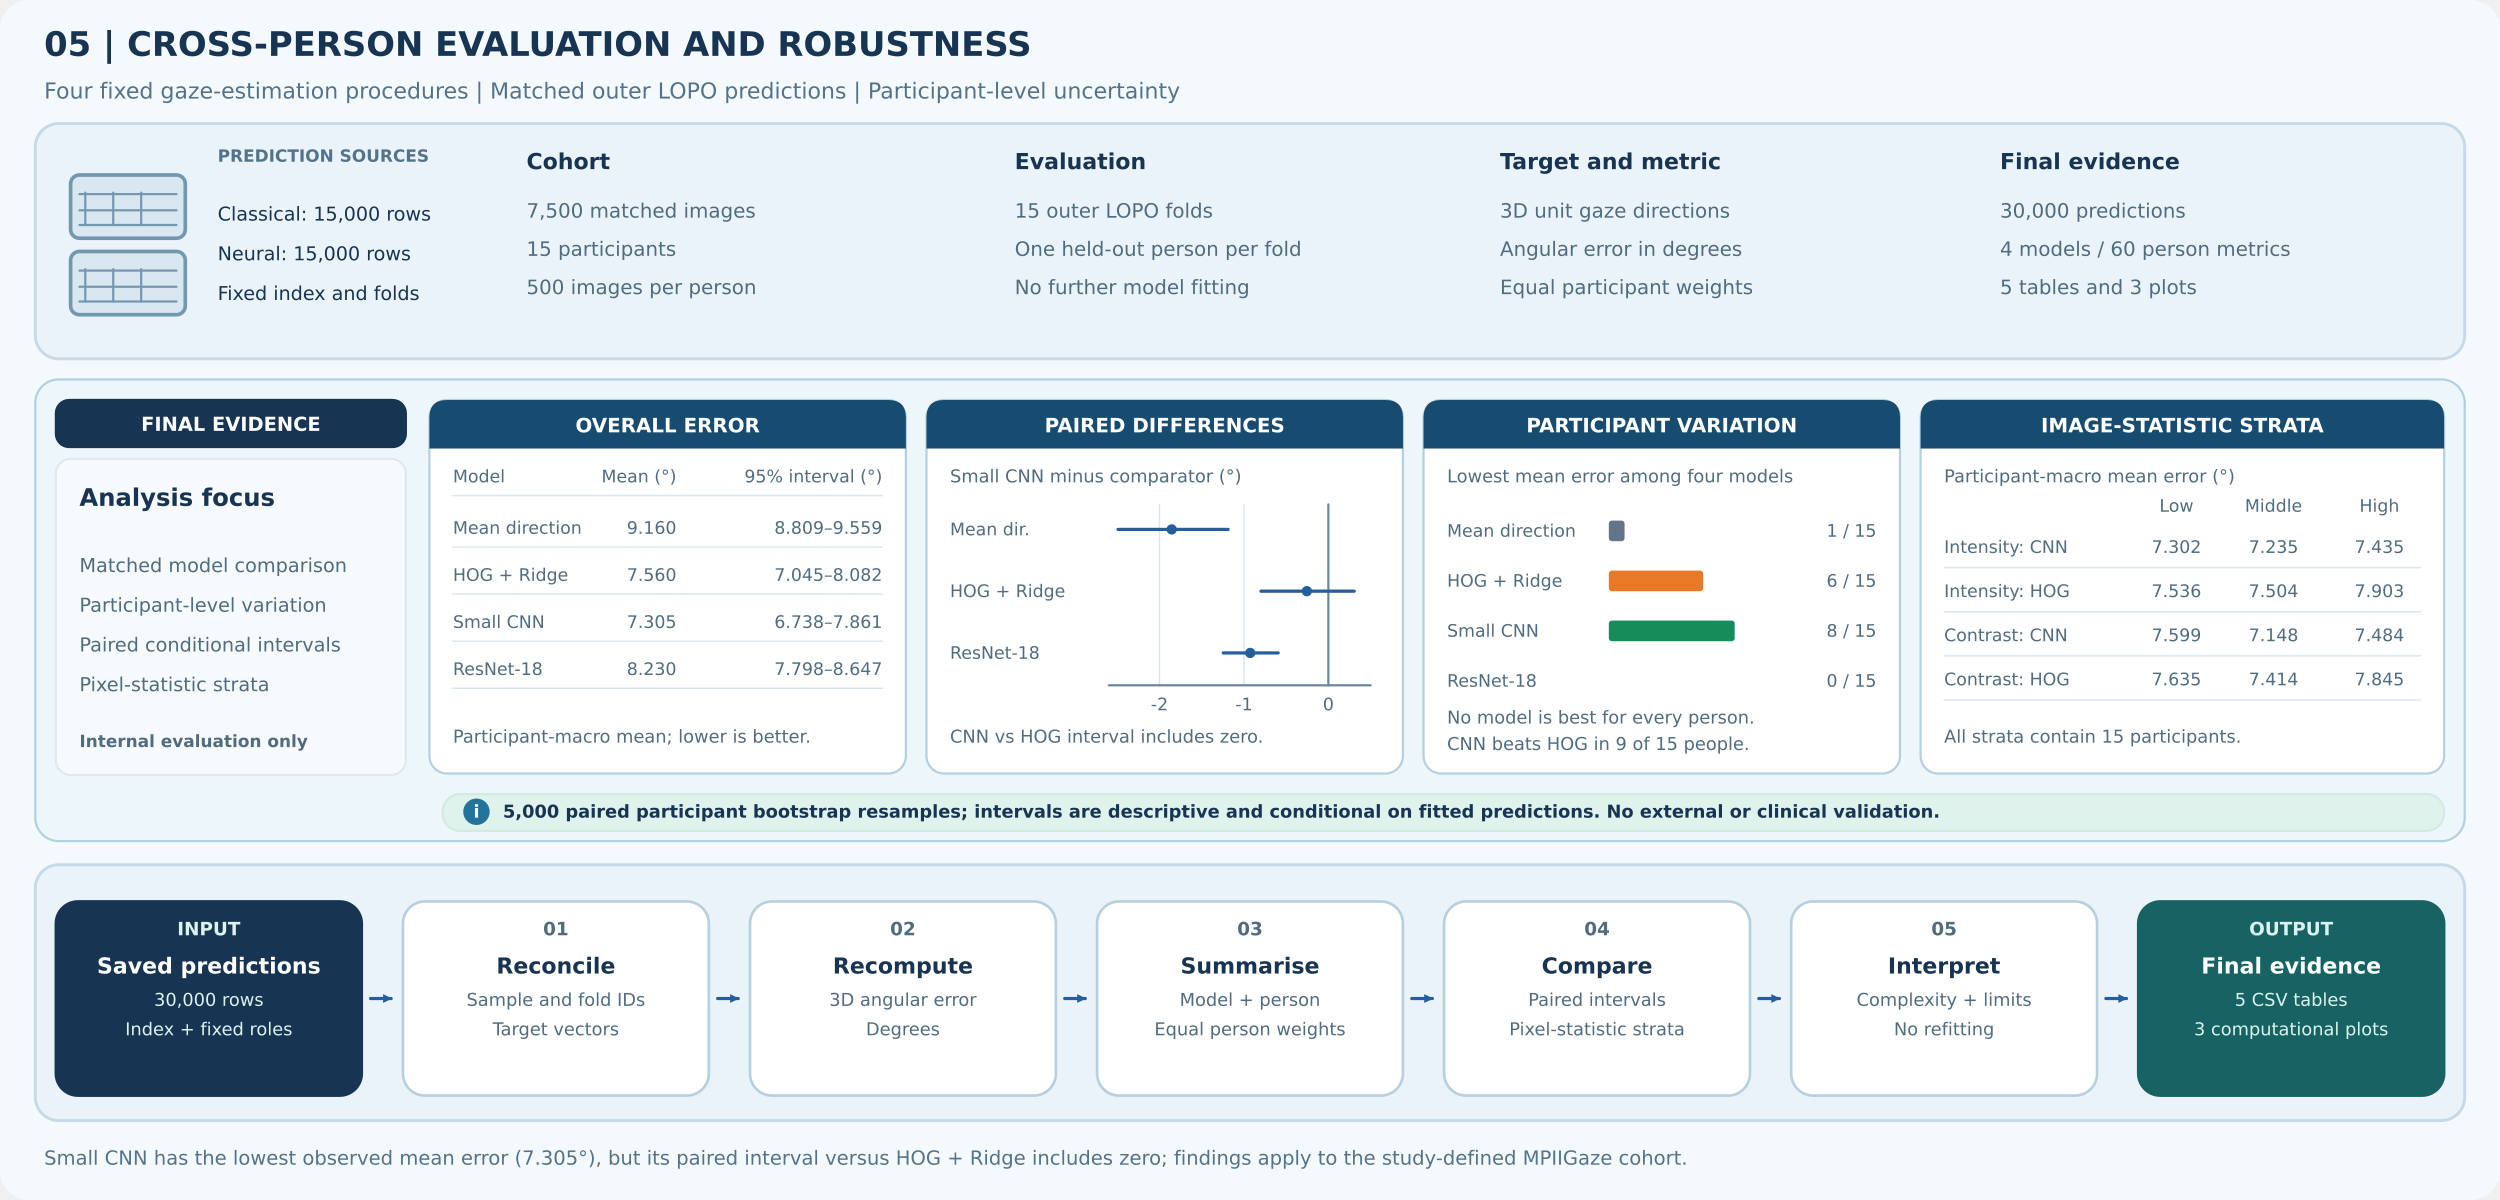
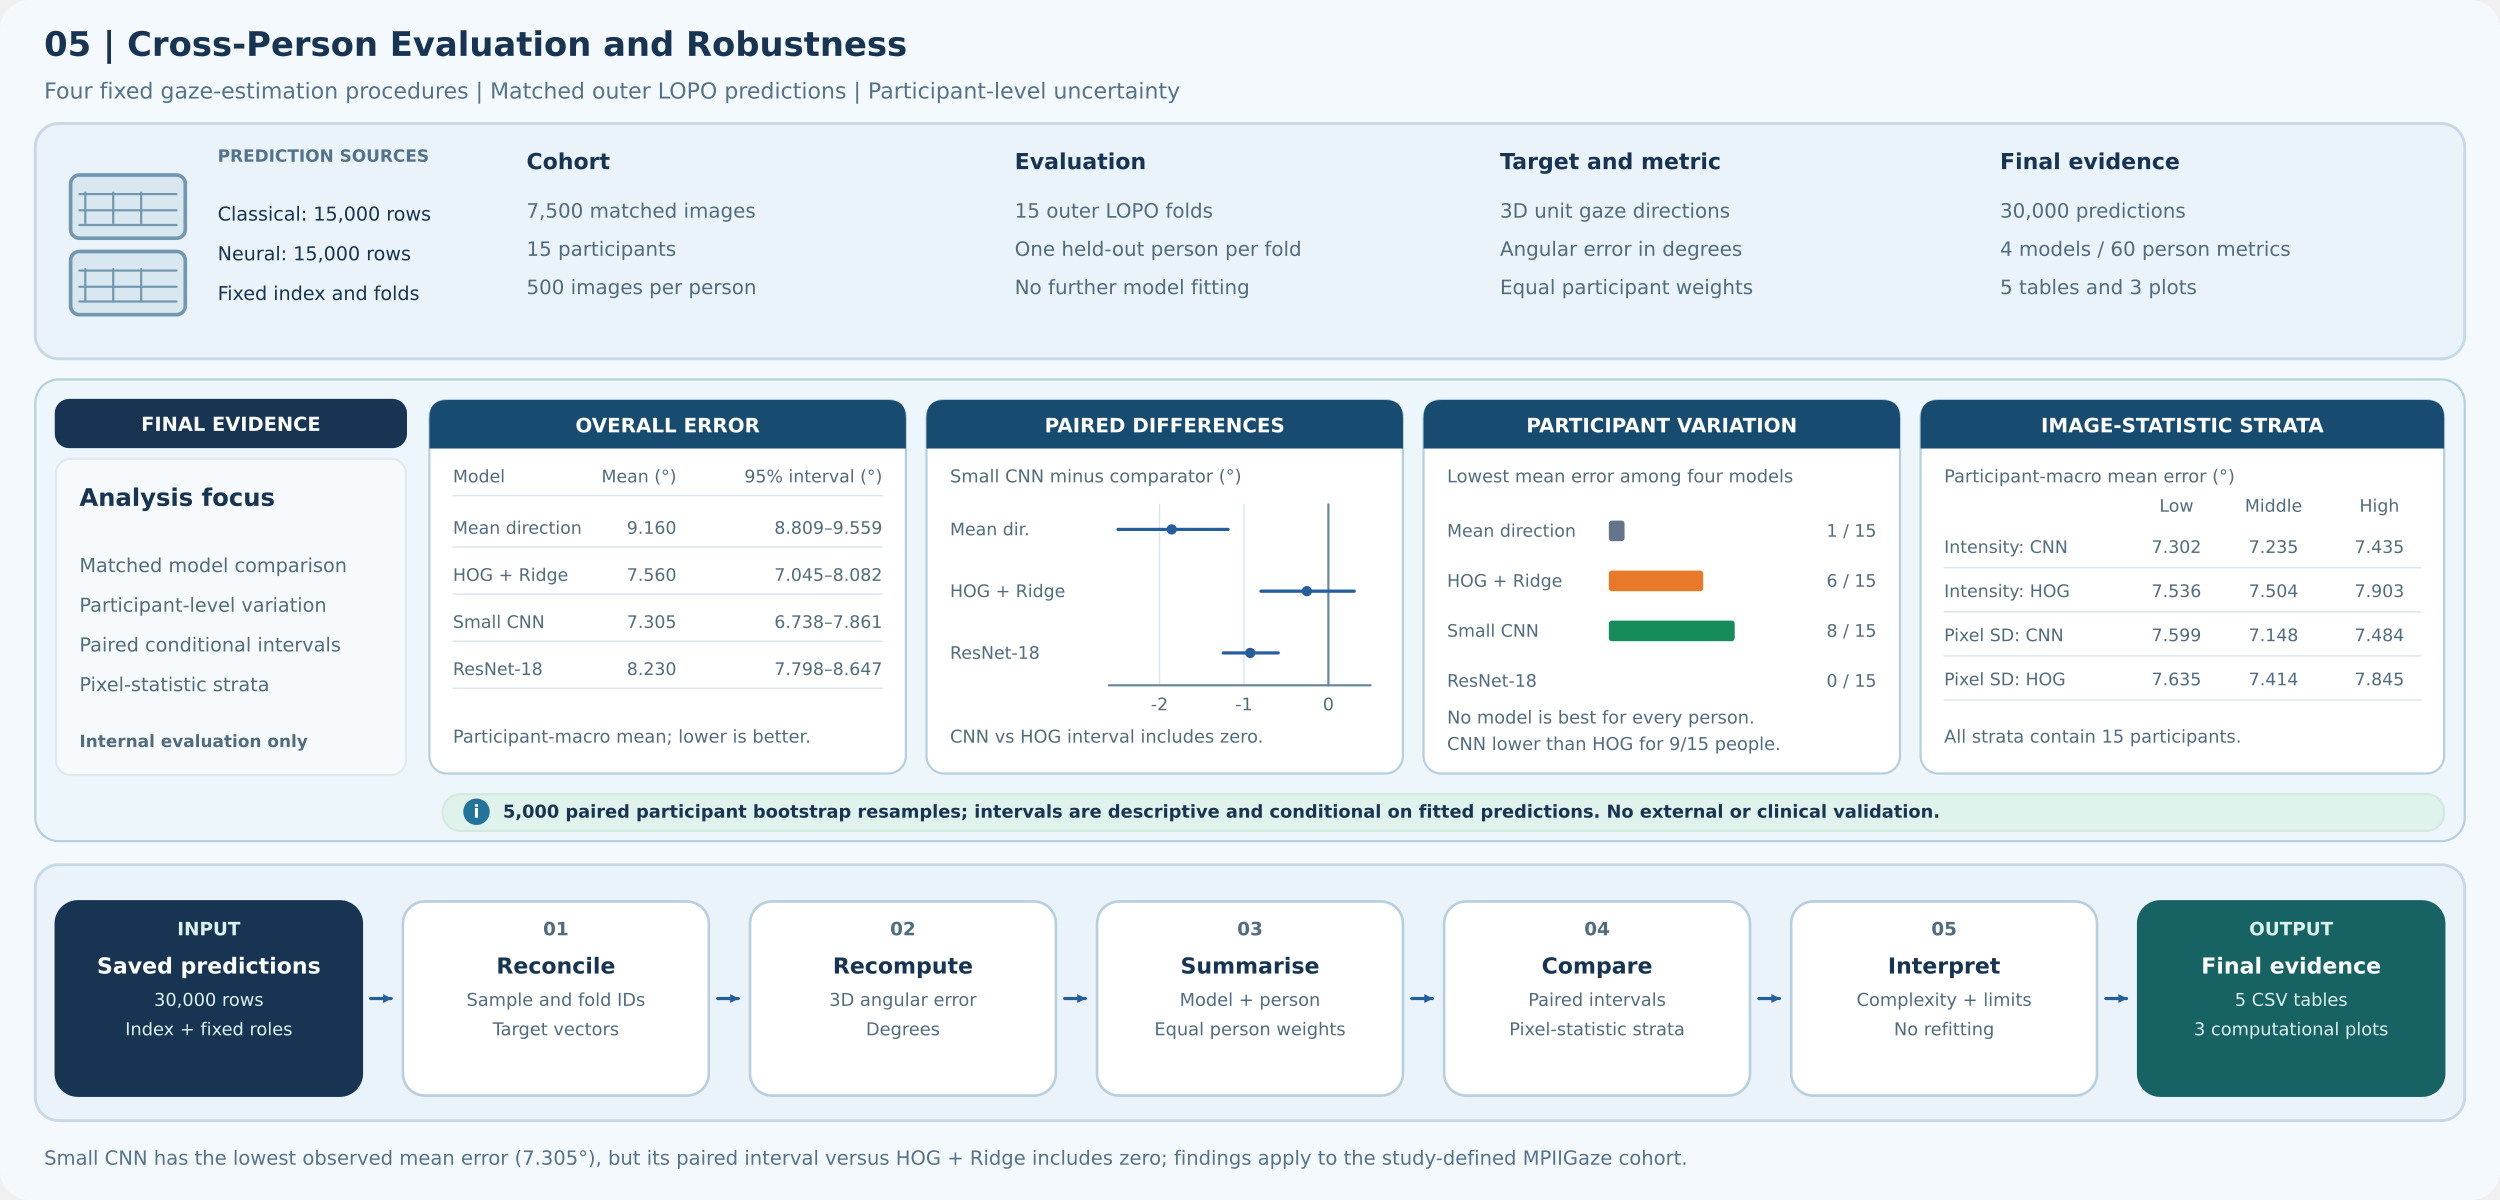
<svg xmlns="http://www.w3.org/2000/svg" width="1700" height="816" viewBox="0 0 1700 816" role="img" aria-labelledby="title desc">
  <defs>
    <marker id="arr" markerUnits="userSpaceOnUse" markerWidth="6" markerHeight="6" refX="5.5" refY="3" orient="auto">
      <path d="M0 0 L6 3 L0 6 Z" fill="#245E9D" />
    </marker>
  </defs>
  <style>text{font-family:DejaVu Sans,Arial,sans-serif}.title{font-size:23px;font-weight:700;fill:#173453}.sub{font-size:15px;fill:#54738A}.source{font-size:11.5px;font-weight:700;fill:#53738A}.source-label{font-size:13px;fill:#173453}.context{font-size:15px;font-weight:700;fill:#173453}.context-body{font-size:13.5px;fill:#506C7E}.section{font-size:13.2px;font-weight:700;fill:#FFFFFF}.focus{font-size:16.5px;font-weight:700;fill:#173453}.focus-body{font-size:13.1px;fill:#506C7E}.qual{font-size:11.5px;font-weight:700;fill:#506C7E}.panel{font-size:13.5px;font-weight:700;fill:#FFFFFF}.body{font-size:12.1px;fill:#506C7E}.chart{font-size:11.8px;fill:#506C7E}.note{font-size:12.1px;font-weight:700;fill:#173453}.node-id{font-size:12.5px;font-weight:700;fill:#506C7E}.node-title{font-size:15px;font-weight:700;fill:#173453}.node-body{font-size:12.1px;fill:#506C7E}.terminal-id{font-size:12.5px;font-weight:700;fill:#DBF2EF}.terminal-title{font-size:15px;font-weight:700;fill:#FFFFFF}.terminal-body{font-size:12.1px;fill:#DBF2EF}.footer{font-size:13.3px;fill:#54738A}</style>
  <rect x="0" y="0" width="1700" height="816" rx="20" fill="#F4F9FD" stroke="none" stroke-width="1.5" />
  <g id="band-0-header">
-     <text x="30" y="38" class="title" text-anchor="start">05 | CROSS-PERSON EVALUATION AND ROBUSTNESS</text>
+     <text x="30" y="38" class="title" text-anchor="start">05 | Cross-Person Evaluation and Robustness</text>
    <text x="30" y="67" class="sub" text-anchor="start">Four fixed gaze-estimation procedures | Matched outer LOPO predictions | Participant-level uncertainty</text>
  </g>
  <g id="band-1-context">
    <rect x="24" y="84" width="1652" height="160" rx="16" fill="#EAF3FA" stroke="#C7D9E6" stroke-width="2" />
    <g id="source">
      <rect x="48" y="119" width="78" height="43" rx="6" fill="#D9E7F1" stroke="#7298B0" stroke-width="2.5" />
      <path d="M58 131v22" fill="none" stroke="#7298B0" stroke-width="1.5" stroke-linecap="round" stroke-linejoin="round" />
      <path d="M77 131v22" fill="none" stroke="#7298B0" stroke-width="1.5" stroke-linecap="round" stroke-linejoin="round" />
      <path d="M96 131v22" fill="none" stroke="#7298B0" stroke-width="1.5" stroke-linecap="round" stroke-linejoin="round" />
      <path d="M54 132h66" fill="none" stroke="#7298B0" stroke-width="1.5" stroke-linecap="round" stroke-linejoin="round" />
      <path d="M54 143h66" fill="none" stroke="#7298B0" stroke-width="1.5" stroke-linecap="round" stroke-linejoin="round" />
      <path d="M54 153h66" fill="none" stroke="#7298B0" stroke-width="1.5" stroke-linecap="round" stroke-linejoin="round" />
      <rect x="48" y="171" width="78" height="43" rx="6" fill="#D9E7F1" stroke="#7298B0" stroke-width="2.5" />
      <path d="M58 183v22" fill="none" stroke="#7298B0" stroke-width="1.5" stroke-linecap="round" stroke-linejoin="round" />
      <path d="M77 183v22" fill="none" stroke="#7298B0" stroke-width="1.5" stroke-linecap="round" stroke-linejoin="round" />
      <path d="M96 183v22" fill="none" stroke="#7298B0" stroke-width="1.5" stroke-linecap="round" stroke-linejoin="round" />
      <path d="M54 184h66" fill="none" stroke="#7298B0" stroke-width="1.5" stroke-linecap="round" stroke-linejoin="round" />
      <path d="M54 195h66" fill="none" stroke="#7298B0" stroke-width="1.5" stroke-linecap="round" stroke-linejoin="round" />
      <path d="M54 205h66" fill="none" stroke="#7298B0" stroke-width="1.5" stroke-linecap="round" stroke-linejoin="round" />
      <text x="148" y="110" class="source" text-anchor="start">PREDICTION SOURCES</text>
      <text x="148" y="150" class="source-label" text-anchor="start">Classical: 15,000 rows</text>
      <text x="148" y="177" class="source-label" text-anchor="start">Neural: 15,000 rows</text>
      <text x="148" y="204" class="source-label" text-anchor="start">Fixed index and folds</text>
    </g>
    <g id="context-module-1">
      <text x="358" y="115" class="context" text-anchor="start">Cohort</text>
      <text x="358" y="148" class="context-body" text-anchor="start">7,500 matched images</text>
      <text x="358" y="174" class="context-body" text-anchor="start">15 participants</text>
      <text x="358" y="200" class="context-body" text-anchor="start">500 images per person</text>
    </g>
    <g id="context-module-2">
      <text x="690" y="115" class="context" text-anchor="start">Evaluation</text>
      <text x="690" y="148" class="context-body" text-anchor="start">15 outer LOPO folds</text>
      <text x="690" y="174" class="context-body" text-anchor="start">One held-out person per fold</text>
      <text x="690" y="200" class="context-body" text-anchor="start">No further model fitting</text>
    </g>
    <g id="context-module-3">
      <text x="1020" y="115" class="context" text-anchor="start">Target and metric</text>
      <text x="1020" y="148" class="context-body" text-anchor="start">3D unit gaze directions</text>
      <text x="1020" y="174" class="context-body" text-anchor="start">Angular error in degrees</text>
      <text x="1020" y="200" class="context-body" text-anchor="start">Equal participant weights</text>
    </g>
    <g id="context-module-4">
      <text x="1360" y="115" class="context" text-anchor="start">Final evidence</text>
      <text x="1360" y="148" class="context-body" text-anchor="start">30,000 predictions</text>
      <text x="1360" y="174" class="context-body" text-anchor="start">4 models / 60 person metrics</text>
      <text x="1360" y="200" class="context-body" text-anchor="start">5 tables and 3 plots</text>
    </g>
  </g>
  <g id="band-2-analysis">
    <rect x="24" y="258" width="1652" height="314" rx="16" fill="#EDF6FB" stroke="#B4CFE0" stroke-width="1.5" />
    <g id="focus">
      <rect x="38" y="272" width="238" height="32" rx="9" fill="#173453" stroke="#173453" stroke-width="1.5" />
      <text x="157" y="293" class="section" text-anchor="middle">FINAL EVIDENCE</text>
      <rect x="38" y="312" width="238" height="215" rx="10" fill="#F7FAFD" stroke="#DFEAF0" stroke-width="1.5" />
      <text x="54" y="344" class="focus" text-anchor="start">Analysis focus</text>
      <text x="54" y="389" class="focus-body" text-anchor="start">Matched model comparison</text>
      <text x="54" y="416" class="focus-body" text-anchor="start">Participant-level variation</text>
      <text x="54" y="443" class="focus-body" text-anchor="start">Paired conditional intervals</text>
      <text x="54" y="470" class="focus-body" text-anchor="start">Pixel-statistic strata</text>
      <text x="54" y="508" class="qual" text-anchor="start">Internal evaluation only</text>
    </g>
    <g id="evidence-panel-1">
      <rect id="evidence-card-1" x="292" y="272" width="324" height="254" rx="12" fill="#FFFFFF" stroke="#B6CFDE" stroke-width="1.5" />
      <path d="M292 284 Q292 272 304 272 H604 Q616 272 616 284 V305 H292 Z" fill="#174B70" />
      <text x="454" y="294" class="panel" text-anchor="middle">OVERALL ERROR</text>
      <text x="308" y="328" class="chart" text-anchor="start">Model</text>
      <text x="460" y="328" class="chart" text-anchor="end">Mean (°)</text>
      <text x="600" y="328" class="chart" text-anchor="end">95% interval (°)</text>
      <path d="M308 337H600" fill="none" stroke="#D9E6EF" stroke-width="1" stroke-linecap="round" stroke-linejoin="round" />
      <text x="308" y="363" class="chart" text-anchor="start">Mean direction</text>
      <text x="460" y="363" class="chart" text-anchor="end">9.160</text>
      <text x="600" y="363" class="chart" text-anchor="end">8.809–9.559</text>
      <path d="M308 372H600" fill="none" stroke="#D9E6EF" stroke-width="1" stroke-linecap="round" stroke-linejoin="round" />
      <text x="308" y="395" class="chart" text-anchor="start">HOG + Ridge</text>
      <text x="460" y="395" class="chart" text-anchor="end">7.560</text>
      <text x="600" y="395" class="chart" text-anchor="end">7.045–8.082</text>
      <path d="M308 404H600" fill="none" stroke="#D9E6EF" stroke-width="1" stroke-linecap="round" stroke-linejoin="round" />
      <text x="308" y="427" class="chart" text-anchor="start">Small CNN</text>
      <text x="460" y="427" class="chart" text-anchor="end">7.305</text>
      <text x="600" y="427" class="chart" text-anchor="end">6.738–7.861</text>
      <path d="M308 436H600" fill="none" stroke="#D9E6EF" stroke-width="1" stroke-linecap="round" stroke-linejoin="round" />
      <text x="308" y="459" class="chart" text-anchor="start">ResNet-18</text>
      <text x="460" y="459" class="chart" text-anchor="end">8.230</text>
      <text x="600" y="459" class="chart" text-anchor="end">7.798–8.647</text>
      <path d="M308 468H600" fill="none" stroke="#D9E6EF" stroke-width="1" stroke-linecap="round" stroke-linejoin="round" />
      <text x="308" y="505" class="body" text-anchor="start">Participant-macro mean; lower is better.</text>
    </g>
    <g id="evidence-panel-2">
      <rect id="evidence-card-2" x="630" y="272" width="324" height="254" rx="12" fill="#FFFFFF" stroke="#B6CFDE" stroke-width="1.5" />
      <path d="M630 284 Q630 272 642 272 H942 Q954 272 954 284 V305 H630 Z" fill="#174B70" />
      <text x="792" y="294" class="panel" text-anchor="middle">PAIRED DIFFERENCES</text>
      <text x="646" y="328" class="body" text-anchor="start">Small CNN minus comparator (°)</text>
      <path d="M788.452 343V466" fill="none" stroke="#D9E6EF" stroke-width="1" stroke-linecap="round" stroke-linejoin="round" />
      <text x="788.452" y="483" class="chart" text-anchor="middle">-2</text>
      <path d="M845.871 343V466" fill="none" stroke="#D9E6EF" stroke-width="1" stroke-linecap="round" stroke-linejoin="round" />
      <text x="845.871" y="483" class="chart" text-anchor="middle">-1</text>
      <path d="M903.29 343V466" fill="none" stroke="#66879D" stroke-width="1.5" stroke-linecap="round" stroke-linejoin="round" />
      <text x="903.29" y="483" class="chart" text-anchor="middle">0</text>
      <text x="646" y="364" class="chart" text-anchor="start">Mean dir.</text>
      <path d="M760.247 360H835.101" fill="none" stroke="#245E9D" stroke-width="2.2" stroke-linecap="round" stroke-linejoin="round" />
      <circle cx="796.758" cy="360" r="3.5" fill="#245E9D" />
      <text x="646" y="406" class="chart" text-anchor="start">HOG + Ridge</text>
      <path d="M857.448 402H920.882" fill="none" stroke="#245E9D" stroke-width="2.2" stroke-linecap="round" stroke-linejoin="round" />
      <circle cx="888.655" cy="402" r="3.5" fill="#245E9D" />
      <text x="646" y="448" class="chart" text-anchor="start">ResNet-18</text>
      <path d="M831.792 444H869.17" fill="none" stroke="#245E9D" stroke-width="2.2" stroke-linecap="round" stroke-linejoin="round" />
      <circle cx="850.143" cy="444" r="3.5" fill="#245E9D" />
      <path d="M754 466H932" fill="none" stroke="#66879D" stroke-width="1.5" stroke-linecap="round" stroke-linejoin="round" />
      <text x="646" y="505" class="body" text-anchor="start">CNN vs HOG interval includes zero.</text>
    </g>
    <g id="evidence-panel-3">
      <rect id="evidence-card-3" x="968" y="272" width="324" height="254" rx="12" fill="#FFFFFF" stroke="#B6CFDE" stroke-width="1.5" />
      <path d="M968 284 Q968 272 980 272 H1280 Q1292 272 1292 284 V305 H968 Z" fill="#174B70" />
      <text x="1130" y="294" class="panel" text-anchor="middle">PARTICIPANT VARIATION</text>
      <text x="984" y="328" class="body" text-anchor="start">Lowest mean error among four models</text>
      <text x="984" y="365" class="chart" text-anchor="start">Mean direction</text>
      <rect x="1094" y="354" width="10.7" height="14" rx="2" fill="#64748B" stroke="none" stroke-width="1.5" />
      <text x="1276" y="365" class="chart" text-anchor="end">1 / 15</text>
      <text x="984" y="399" class="chart" text-anchor="start">HOG + Ridge</text>
      <rect x="1094" y="388" width="64.2" height="14" rx="2" fill="#E87929" stroke="none" stroke-width="1.5" />
      <text x="1276" y="399" class="chart" text-anchor="end">6 / 15</text>
      <text x="984" y="433" class="chart" text-anchor="start">Small CNN</text>
      <rect x="1094" y="422" width="85.6" height="14" rx="2" fill="#168C5B" stroke="none" stroke-width="1.5" />
      <text x="1276" y="433" class="chart" text-anchor="end">8 / 15</text>
      <text x="984" y="467" class="chart" text-anchor="start">ResNet-18</text>
      <text x="1276" y="467" class="chart" text-anchor="end">0 / 15</text>
      <text x="984" y="492" class="body" text-anchor="start">No model is best for every person.</text>
-       <text x="984" y="510" class="body" text-anchor="start">CNN beats HOG in 9 of 15 people.</text>
+       <text x="984" y="510" class="body" text-anchor="start">CNN lower than HOG for 9/15 people.</text>
    </g>
    <g id="evidence-panel-4">
      <rect id="evidence-card-4" x="1306" y="272" width="356" height="254" rx="12" fill="#FFFFFF" stroke="#B6CFDE" stroke-width="1.5" />
      <path d="M1306 284 Q1306 272 1318 272 H1650 Q1662 272 1662 284 V305 H1306 Z" fill="#174B70" />
      <text x="1484" y="294" class="panel" text-anchor="middle">IMAGE-STATISTIC STRATA</text>
      <text x="1322" y="328" class="body" text-anchor="start">Participant-macro mean error (°)</text>
      <text x="1480" y="348" class="chart" text-anchor="middle">Low</text>
      <text x="1546" y="348" class="chart" text-anchor="middle">Middle</text>
      <text x="1618" y="348" class="chart" text-anchor="middle">High</text>
      <text x="1322" y="376" class="chart" text-anchor="start">Intensity: CNN</text>
      <text x="1480" y="376" class="chart" text-anchor="middle">7.302</text>
      <text x="1546" y="376" class="chart" text-anchor="middle">7.235</text>
      <text x="1618" y="376" class="chart" text-anchor="middle">7.435</text>
      <path d="M1322 386H1646" fill="none" stroke="#D9E6EF" stroke-width="1" stroke-linecap="round" stroke-linejoin="round" />
      <text x="1322" y="406" class="chart" text-anchor="start">Intensity: HOG</text>
      <text x="1480" y="406" class="chart" text-anchor="middle">7.536</text>
      <text x="1546" y="406" class="chart" text-anchor="middle">7.504</text>
      <text x="1618" y="406" class="chart" text-anchor="middle">7.903</text>
      <path d="M1322 416H1646" fill="none" stroke="#D9E6EF" stroke-width="1" stroke-linecap="round" stroke-linejoin="round" />
-       <text x="1322" y="436" class="chart" text-anchor="start">Contrast: CNN</text>
+       <text x="1322" y="436" class="chart" text-anchor="start">Pixel SD: CNN</text>
      <text x="1480" y="436" class="chart" text-anchor="middle">7.599</text>
      <text x="1546" y="436" class="chart" text-anchor="middle">7.148</text>
      <text x="1618" y="436" class="chart" text-anchor="middle">7.484</text>
      <path d="M1322 446H1646" fill="none" stroke="#D9E6EF" stroke-width="1" stroke-linecap="round" stroke-linejoin="round" />
-       <text x="1322" y="466" class="chart" text-anchor="start">Contrast: HOG</text>
+       <text x="1322" y="466" class="chart" text-anchor="start">Pixel SD: HOG</text>
      <text x="1480" y="466" class="chart" text-anchor="middle">7.635</text>
      <text x="1546" y="466" class="chart" text-anchor="middle">7.414</text>
      <text x="1618" y="466" class="chart" text-anchor="middle">7.845</text>
      <path d="M1322 476H1646" fill="none" stroke="#D9E6EF" stroke-width="1" stroke-linecap="round" stroke-linejoin="round" />
      <text x="1322" y="505" class="body" text-anchor="start">All strata contain 15 participants.</text>
    </g>
    <rect x="301" y="540" width="1361" height="25" rx="12" fill="#E0F2EC" stroke="#D3EAE2" stroke-width="1.5" />
    <circle cx="324" cy="552" r="9" fill="#23749A" />
    <text x="324" y="556" text-anchor="middle" style="font-size:12px;font-weight:700;fill:white">i</text>
    <text x="342" y="556" class="note" text-anchor="start">5,000 paired participant bootstrap resamples; intervals are descriptive and conditional on fitted predictions. No external or clinical validation.</text>
  </g>
  <g id="band-3-workflow">
    <rect x="24" y="588" width="1652" height="174" rx="16" fill="#EAF3FA" stroke="#C7D9E6" stroke-width="2" />
    <g id="workflow-node-0">
      <rect x="38" y="613" width="208" height="132" rx="15" fill="#173453" stroke="#173453" stroke-width="1.8" />
      <text x="142" y="636" class="terminal-id" text-anchor="middle">INPUT</text>
      <text x="142" y="662" class="terminal-title" text-anchor="middle">Saved predictions</text>
      <text x="142" y="684" class="terminal-body" text-anchor="middle">30,000 rows</text>
      <text x="142" y="704" class="terminal-body" text-anchor="middle">Index + fixed roles</text>
    </g>
    <g id="workflow-node-1">
      <rect x="274" y="613" width="208" height="132" rx="15" fill="#FFFFFF" stroke="#B8CFDE" stroke-width="1.8" />
      <text x="378" y="636" class="node-id" text-anchor="middle">01</text>
      <text x="378" y="662" class="node-title" text-anchor="middle">Reconcile</text>
      <text x="378" y="684" class="node-body" text-anchor="middle">Sample and fold IDs</text>
      <text x="378" y="704" class="node-body" text-anchor="middle">Target vectors</text>
    </g>
    <g id="workflow-node-2">
      <rect x="510" y="613" width="208" height="132" rx="15" fill="#FFFFFF" stroke="#B8CFDE" stroke-width="1.8" />
      <text x="614" y="636" class="node-id" text-anchor="middle">02</text>
      <text x="614" y="662" class="node-title" text-anchor="middle">Recompute</text>
      <text x="614" y="684" class="node-body" text-anchor="middle">3D angular error</text>
      <text x="614" y="704" class="node-body" text-anchor="middle">Degrees</text>
    </g>
    <g id="workflow-node-3">
      <rect x="746" y="613" width="208" height="132" rx="15" fill="#FFFFFF" stroke="#B8CFDE" stroke-width="1.8" />
      <text x="850" y="636" class="node-id" text-anchor="middle">03</text>
      <text x="850" y="662" class="node-title" text-anchor="middle">Summarise</text>
      <text x="850" y="684" class="node-body" text-anchor="middle">Model + person</text>
      <text x="850" y="704" class="node-body" text-anchor="middle">Equal person weights</text>
    </g>
    <g id="workflow-node-4">
      <rect x="982" y="613" width="208" height="132" rx="15" fill="#FFFFFF" stroke="#B8CFDE" stroke-width="1.8" />
      <text x="1086" y="636" class="node-id" text-anchor="middle">04</text>
      <text x="1086" y="662" class="node-title" text-anchor="middle">Compare</text>
      <text x="1086" y="684" class="node-body" text-anchor="middle">Paired intervals</text>
      <text x="1086" y="704" class="node-body" text-anchor="middle">Pixel-statistic strata</text>
    </g>
    <g id="workflow-node-5">
      <rect x="1218" y="613" width="208" height="132" rx="15" fill="#FFFFFF" stroke="#B8CFDE" stroke-width="1.8" />
      <text x="1322" y="636" class="node-id" text-anchor="middle">05</text>
      <text x="1322" y="662" class="node-title" text-anchor="middle">Interpret</text>
      <text x="1322" y="684" class="node-body" text-anchor="middle">Complexity + limits</text>
      <text x="1322" y="704" class="node-body" text-anchor="middle">No refitting</text>
    </g>
    <g id="workflow-node-6">
      <rect x="1454" y="613" width="208" height="132" rx="15" fill="#176363" stroke="#176363" stroke-width="1.8" />
      <text x="1558" y="636" class="terminal-id" text-anchor="middle">OUTPUT</text>
      <text x="1558" y="662" class="terminal-title" text-anchor="middle">Final evidence</text>
      <text x="1558" y="684" class="terminal-body" text-anchor="middle">5 CSV tables</text>
      <text x="1558" y="704" class="terminal-body" text-anchor="middle">3 computational plots</text>
    </g>
    <g id="connectors">
      <path d="M252 679H266" stroke="#245E9D" stroke-width="2.2" stroke-linecap="round" marker-end="url(#arr)" />
      <path d="M488 679H502" stroke="#245E9D" stroke-width="2.2" stroke-linecap="round" marker-end="url(#arr)" />
      <path d="M724 679H738" stroke="#245E9D" stroke-width="2.2" stroke-linecap="round" marker-end="url(#arr)" />
      <path d="M960 679H974" stroke="#245E9D" stroke-width="2.2" stroke-linecap="round" marker-end="url(#arr)" />
      <path d="M1196 679H1210" stroke="#245E9D" stroke-width="2.2" stroke-linecap="round" marker-end="url(#arr)" />
      <path d="M1432 679H1446" stroke="#245E9D" stroke-width="2.2" stroke-linecap="round" marker-end="url(#arr)" />
    </g>
  </g>
  <g id="band-4-summary">
    <text x="30" y="792" class="footer" text-anchor="start">Small CNN has the lowest observed mean error (7.305°), but its paired interval versus HOG + Ridge includes zero; findings apply to the study-defined MPIIGaze cohort.</text>
  </g>
</svg>
